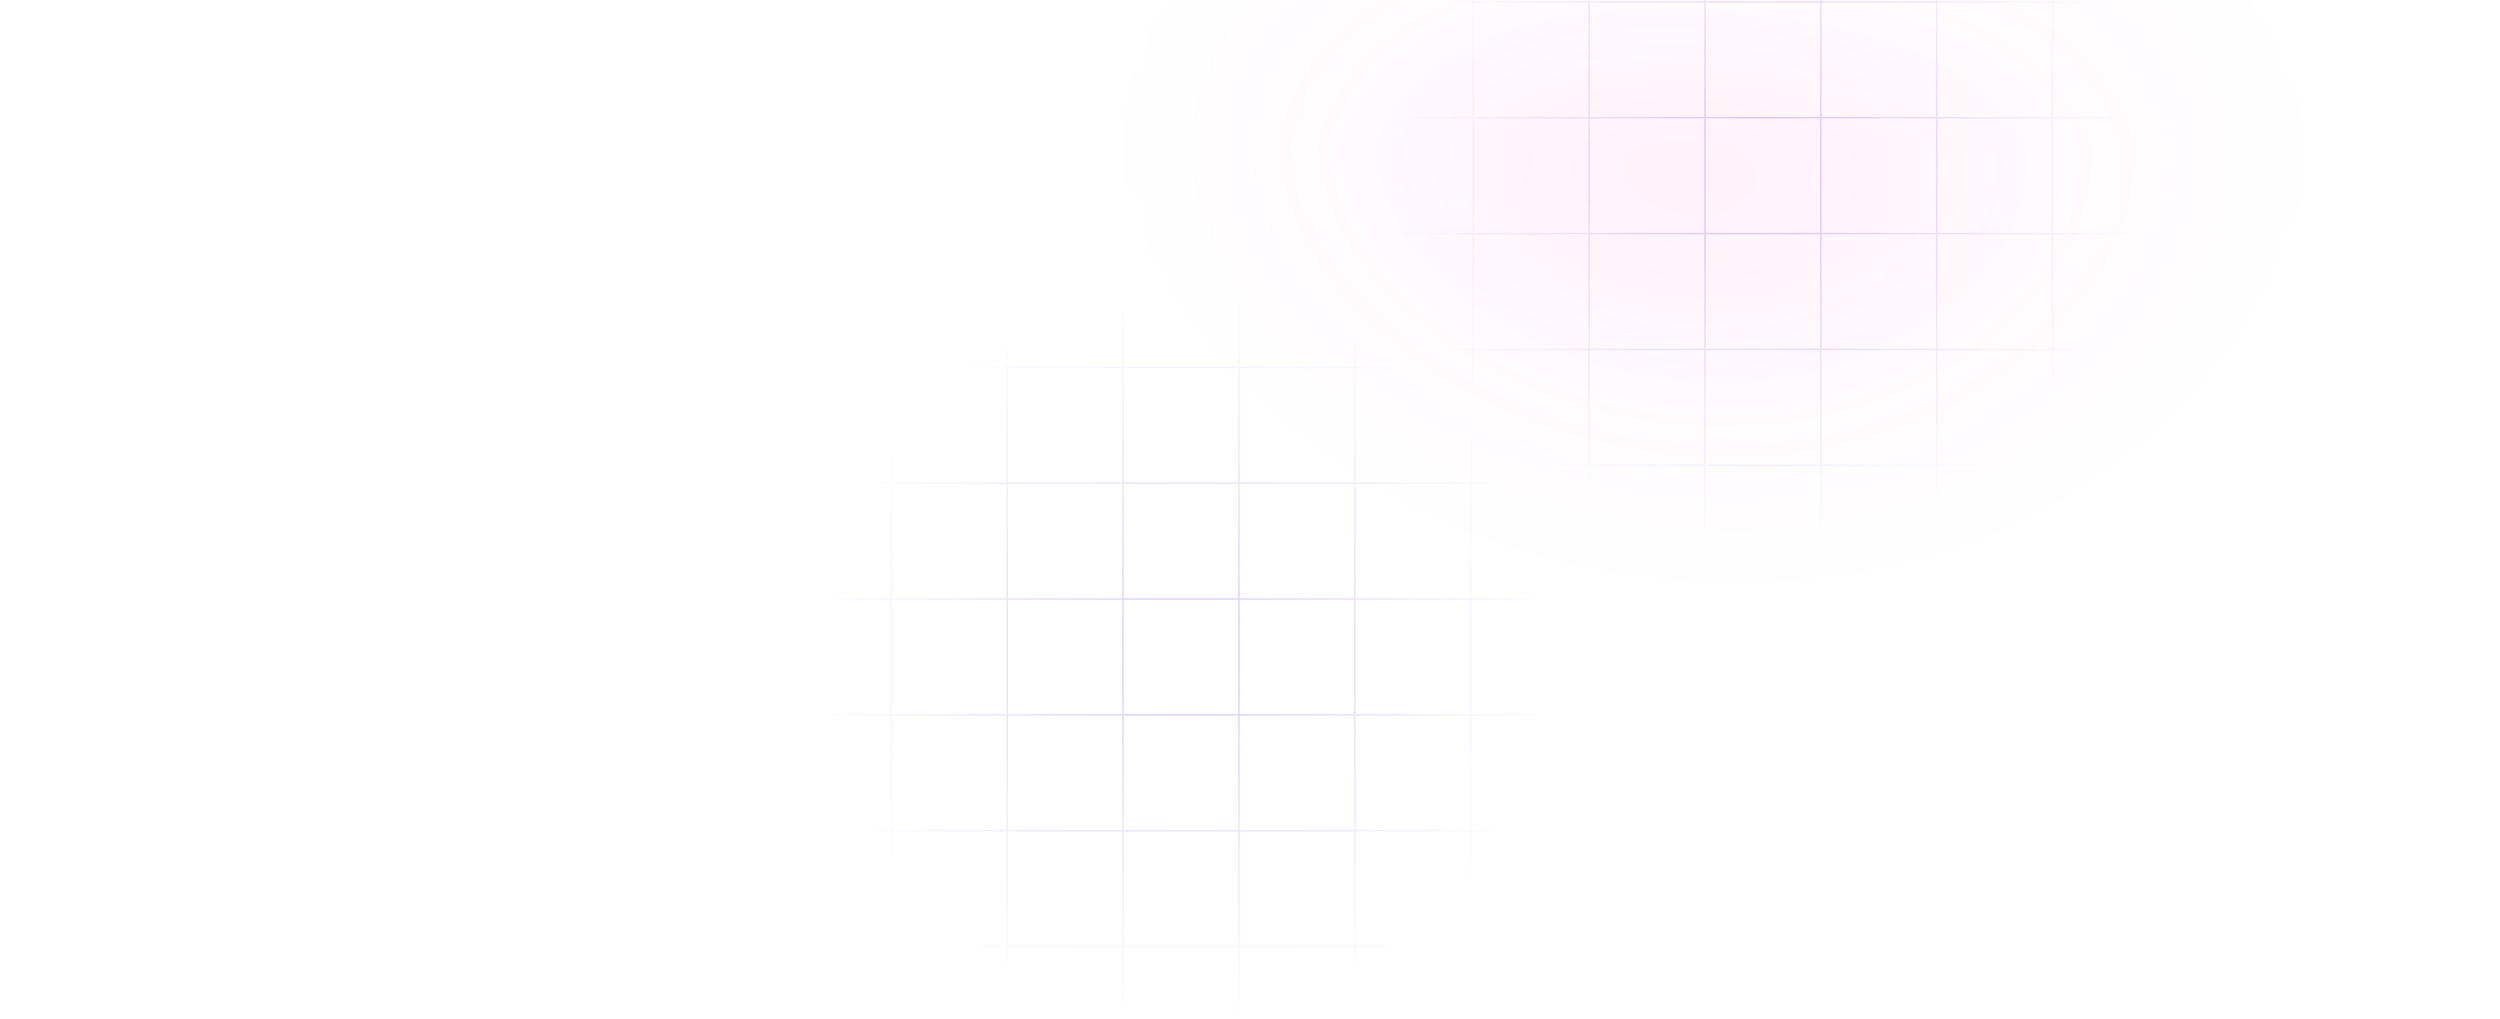
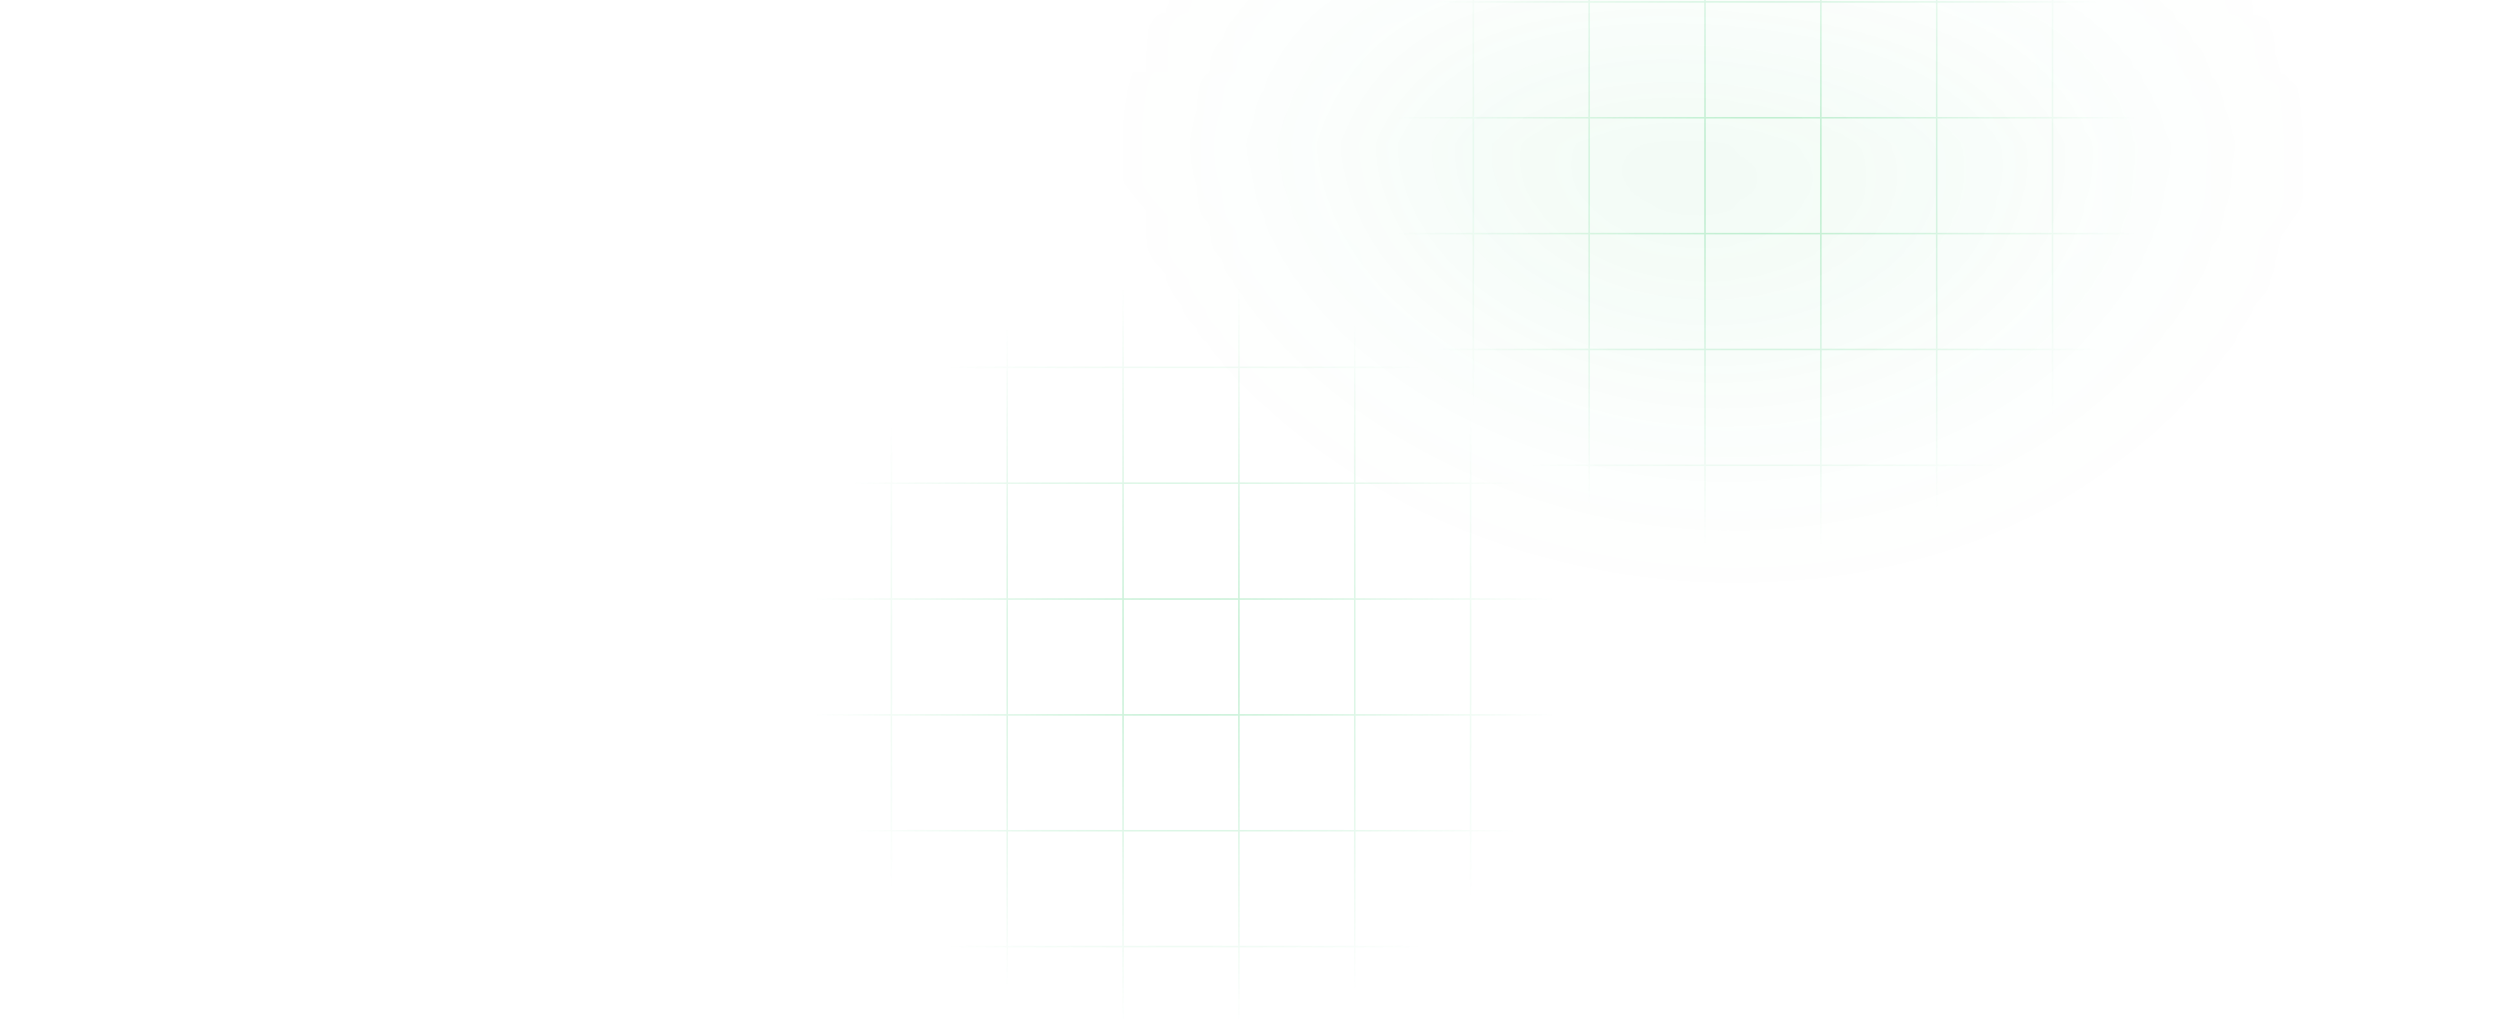
<svg xmlns="http://www.w3.org/2000/svg" fill="none" viewBox="0 147.552 1589.484 647.448" style="max-height: 500px" width="1589.484" height="647.448">
  <mask height="795" width="1572" y="0" x="0" maskUnits="userSpaceOnUse" style="mask-type:alpha" id="mask0_340_660">
    <rect fill="#D9D9D9" height="795" width="1572" />
  </mask>
  <g mask="url(#mask0_340_660)">
    <path fill="url(#paint0_radial_340_660)" d="M862.574 -54.912V0.955L808.953 0.955L808.953 1.955L862.574 1.955V74.609H808.953L808.953 75.609H862.574V148.264H808.953L808.953 149.264H862.574V221.918H808.953L808.953 222.918H862.574V295.572H808.953L808.953 296.572H862.574V369.227H808.953L808.953 370.227H862.574V442.881H808.953L808.953 443.881H862.574V516.535H808.953L808.953 517.535H862.574V573.404H863.574V517.535H936.23V573.404H937.23V517.535H1009.88V573.404H1010.88V517.535H1083.53V573.404H1084.53V517.535L1157.19 517.535V573.404H1158.19V517.535H1230.85V573.404H1231.85V517.535H1304.5V573.404H1305.5V517.535H1378.15V573.404H1379.15V517.535H1437.27V516.535H1379.15V443.881H1437.27V442.881H1379.15V370.227H1437.27V369.227H1379.15V296.572H1437.27V295.572H1379.15V222.918H1437.27V221.918H1379.15V149.264H1437.27V148.264H1379.15V75.609H1437.27V74.609H1379.15V1.955L1437.27 1.955V0.955L1379.15 0.955V-54.912H1378.15V0.955H1305.5V-54.912H1304.5V0.955L1231.85 0.955V-54.912H1230.85V0.955L1158.19 0.955V-54.912H1157.19V0.955L1084.53 0.955V-54.912H1083.53V0.955L1010.88 0.955V-54.912H1009.88V0.955L937.23 0.955V-54.912H936.23V0.955H863.574V-54.912H862.574ZM1378.15 516.535V443.881H1305.5V516.535H1378.15ZM1304.5 516.535V443.881H1231.85V516.535H1304.5ZM1230.85 516.535V443.881H1158.19V516.535H1230.85ZM1157.19 516.535V443.881H1084.53V516.535L1157.19 516.535ZM1083.53 516.535V443.881H1010.88V516.535H1083.53ZM1009.88 516.535V443.881H937.23V516.535H1009.88ZM936.23 516.535V443.881H863.574V516.535H936.23ZM936.23 442.881H863.574V370.227H936.23V442.881ZM1009.88 442.881H937.23V370.227H1009.88V442.881ZM1083.53 442.881H1010.88V370.227H1083.53V442.881ZM1157.19 442.881H1084.53V370.227H1157.19V442.881ZM1230.85 442.881H1158.19V370.227H1230.85V442.881ZM1304.5 442.881H1231.85V370.227H1304.5V442.881ZM1378.15 442.881H1305.5V370.227H1378.15V442.881ZM1378.15 369.227V296.572H1305.5V369.227H1378.15ZM1304.5 369.227V296.572H1231.85V369.227H1304.5ZM1230.85 369.227V296.572H1158.19V369.227H1230.85ZM1157.19 369.227V296.572H1084.53V369.227H1157.19ZM1083.53 369.227V296.572H1010.88V369.227H1083.53ZM1009.88 369.227V296.572H937.23V369.227H1009.88ZM936.23 369.227V296.572H863.574V369.227H936.23ZM936.23 295.572H863.574V222.918H936.23V295.572ZM1009.88 295.572H937.23V222.918H1009.88V295.572ZM1083.53 295.572H1010.88V222.918H1083.53V295.572ZM1157.19 295.572H1084.53V222.918H1157.19V295.572ZM1230.85 295.572H1158.19V222.918H1230.85V295.572ZM1304.5 295.572H1231.85V222.918H1304.5V295.572ZM1378.15 295.572H1305.5V222.918H1378.15V295.572ZM1378.15 221.918V149.264H1305.5V221.918H1378.15ZM1304.5 221.918V149.264L1231.85 149.264V221.918H1304.5ZM1230.85 221.918V149.264H1158.19V221.918H1230.85ZM1157.19 221.918V149.264H1084.53V221.918H1157.19ZM1083.53 221.918V149.264H1010.88V221.918H1083.53ZM1009.88 221.918V149.264L937.23 149.264V221.918H1009.88ZM936.23 221.918V149.264H863.574V221.918H936.23ZM936.23 148.264H863.574V75.609H936.23V148.264ZM1009.88 148.264L937.23 148.264V75.609L1009.88 75.609V148.264ZM1083.53 148.264H1010.88V75.609H1083.53V148.264ZM1157.19 148.264H1084.53V75.609H1157.19V148.264ZM1230.85 148.264H1158.19V75.609H1230.85V148.264ZM1304.5 148.264L1231.85 148.264V75.609L1304.5 75.609V148.264ZM1378.15 148.264H1305.5V75.609H1378.15V148.264ZM1378.15 74.609V1.955H1305.5V74.609H1378.15ZM1304.5 74.609V1.955L1231.85 1.955V74.609L1304.5 74.609ZM1230.85 74.609V1.955L1158.19 1.955V74.609H1230.85ZM1157.19 74.609V1.955L1084.53 1.955V74.609H1157.19ZM1083.53 74.609V1.955L1010.88 1.955V74.609H1083.53ZM1009.88 74.609V1.955L937.23 1.955V74.609L1009.88 74.609ZM936.23 74.609V1.955H863.574V74.609H936.23Z" clip-rule="evenodd" fill-rule="evenodd" />
    <path fill="url(#paint1_radial_340_660)" d="M492.574 251.088V306.955L438.953 306.955L438.953 307.955L492.574 307.955V380.609H438.953L438.953 381.609H492.574V454.264H438.953L438.953 455.264H492.574V527.918H438.953L438.953 528.918H492.574V601.572H438.953L438.953 602.572H492.574V675.227H438.953L438.953 676.227H492.574V748.881H438.953L438.953 749.881H492.574V822.535H438.953L438.953 823.535H492.574V879.404H493.574V823.535H566.23V879.404H567.23V823.535H639.878V879.404H640.878V823.535H713.535V879.404H714.535V823.535L787.191 823.535V879.404H788.191V823.535H860.847V879.404H861.847V823.535H934.496V879.404H935.496V823.535H1008.15V879.404H1009.15V823.535H1067.27V822.535H1009.15V749.881H1067.27V748.881H1009.15V676.227H1067.27V675.227H1009.15V602.572H1067.27V601.572H1009.15V528.918H1067.27V527.918H1009.15V455.264H1067.27V454.264H1009.15V381.609H1067.27V380.609H1009.15V307.955L1067.27 307.955V306.955L1009.15 306.955V251.088H1008.15V306.955H935.496V251.088H934.496V306.955L861.847 306.955V251.088H860.847V306.955L788.191 306.955V251.088H787.191V306.955L714.535 306.955V251.088H713.535V306.955L640.878 306.955V251.088H639.878V306.955L567.23 306.955V251.088H566.23V306.955H493.574V251.088H492.574ZM1008.15 822.535V749.881H935.496V822.535H1008.15ZM934.496 822.535V749.881H861.847V822.535H934.496ZM860.847 822.535V749.881H788.191V822.535H860.847ZM787.191 822.535V749.881H714.535V822.535L787.191 822.535ZM713.535 822.535V749.881H640.878V822.535H713.535ZM639.878 822.535V749.881H567.23V822.535H639.878ZM566.23 822.535V749.881H493.574V822.535H566.23ZM566.23 748.881H493.574V676.227H566.23V748.881ZM639.878 748.881H567.23V676.227H639.878V748.881ZM713.535 748.881H640.878V676.227H713.535V748.881ZM787.191 748.881H714.535V676.227H787.191V748.881ZM860.847 748.881H788.191V676.227H860.847V748.881ZM934.496 748.881H861.847V676.227H934.496V748.881ZM1008.15 748.881H935.496V676.227H1008.15V748.881ZM1008.15 675.227V602.572H935.496V675.227H1008.15ZM934.496 675.227V602.572H861.847V675.227H934.496ZM860.847 675.227V602.572H788.191V675.227H860.847ZM787.191 675.227V602.572H714.535V675.227H787.191ZM713.535 675.227V602.572H640.878V675.227H713.535ZM639.878 675.227V602.572H567.23V675.227H639.878ZM566.23 675.227V602.572H493.574V675.227H566.23ZM566.23 601.572H493.574V528.918H566.23V601.572ZM639.878 601.572H567.23V528.918H639.878V601.572ZM713.535 601.572H640.878V528.918H713.535V601.572ZM787.191 601.572H714.535V528.918H787.191V601.572ZM860.847 601.572H788.191V528.918H860.847V601.572ZM934.496 601.572H861.847V528.918H934.496V601.572ZM1008.15 601.572H935.496V528.918H1008.15V601.572ZM1008.15 527.918V455.264H935.496V527.918H1008.15ZM934.496 527.918V455.264L861.847 455.264V527.918H934.496ZM860.847 527.918V455.264H788.191V527.918H860.847ZM787.191 527.918V455.264H714.535V527.918H787.191ZM713.535 527.918V455.264H640.878V527.918H713.535ZM639.878 527.918V455.264L567.23 455.264V527.918H639.878ZM566.23 527.918V455.264H493.574V527.918H566.23ZM566.23 454.264H493.574V381.609H566.23V454.264ZM639.878 454.264L567.23 454.264V381.609L639.878 381.609V454.264ZM713.535 454.264H640.878V381.609H713.535V454.264ZM787.191 454.264H714.535V381.609H787.191V454.264ZM860.847 454.264H788.191V381.609H860.847V454.264ZM934.496 454.264L861.847 454.264V381.609L934.496 381.609V454.264ZM1008.15 454.264H935.496V381.609H1008.15V454.264ZM1008.15 380.609V307.955H935.496V380.609H1008.15ZM934.496 380.609V307.955L861.847 307.955V380.609L934.496 380.609ZM860.847 380.609V307.955L788.191 307.955V380.609H860.847ZM787.191 380.609V307.955L714.535 307.955V380.609H787.191ZM713.535 380.609V307.955L640.878 307.955V380.609H713.535ZM639.878 380.609V307.955L567.23 307.955V380.609L639.878 380.609ZM566.23 380.609V307.955H493.574V380.609H566.23Z" clip-rule="evenodd" fill-rule="evenodd" />
    <g filter="url(#filter0_f_340_660)" opacity="0.4">
      <ellipse fill-opacity="0.23" fill="url(#paint2_linear_340_660)" transform="rotate(-157.304 1097.67 90.2204)" ry="262.262" rx="278.006" cy="90.22" cx="1097.67" />
    </g>
    <g filter="url(#filter1_f_340_660)" opacity="0.4">
-       <ellipse fill="#8244FF" transform="rotate(46.3553 645.778 -170.165)" ry="211.851" rx="362.917" cy="-170.165" cx="645.778" />
+       <ellipse fill="#22c55e" transform="rotate(46.3553 645.778 -170.165)" ry="211.851" rx="362.917" cy="-170.165" cx="645.778" />
    </g>
  </g>
  <defs>
    <filter color-interpolation-filters="sRGB" filterUnits="userSpaceOnUse" height="917.463" width="939.586" y="-368.511" x="627.875" id="filter0_f_340_660">
      <feFlood result="BackgroundImageFix" flood-opacity="0" />
      <feBlend result="shape" in2="BackgroundImageFix" in="SourceGraphic" mode="normal" />
      <feGaussianBlur result="effect1_foregroundBlur_340_660" stdDeviation="97" />
    </filter>
    <filter color-interpolation-filters="sRGB" filterUnits="userSpaceOnUse" height="1209.27" width="1195.42" y="-774.799" x="48.07" id="filter1_f_340_660">
      <feFlood result="BackgroundImageFix" flood-opacity="0" />
      <feBlend result="shape" in2="BackgroundImageFix" in="SourceGraphic" mode="normal" />
      <feGaussianBlur result="effect1_foregroundBlur_340_660" stdDeviation="152" />
    </filter>
    <radialGradient gradientTransform="translate(1123.11 259.246) rotate(90) scale(238.243)" gradientUnits="userSpaceOnUse" r="1" cy="0" cx="0" id="paint0_radial_340_660">
-       <stop stop-opacity="0.29" stop-color="#8244FF" />
-       <stop stop-opacity="0" stop-color="#8244FF" offset="1" />
+       <stop stop-opacity="0.29" stop-color="#22c55e" />
+       <stop stop-opacity="0" stop-color="#22c55e" offset="1" />
    </radialGradient>
    <radialGradient gradientTransform="translate(753.111 565.246) rotate(90) scale(238.243)" gradientUnits="userSpaceOnUse" r="1" cy="0" cx="0" id="paint1_radial_340_660">
-       <stop stop-opacity="0.29" stop-color="#8244FF" />
-       <stop stop-opacity="0" stop-color="#8244FF" offset="1" />
+       <stop stop-opacity="0.29" stop-color="#22c55e" />
+       <stop stop-opacity="0" stop-color="#22c55e" offset="1" />
    </radialGradient>
    <linearGradient gradientUnits="userSpaceOnUse" y2="384.088" x2="1240.56" y1="-139.487" x1="1356.37" id="paint2_linear_340_660">
-       <stop stop-color="#F926AE" />
-       <stop stop-color="#F926AE" offset="0.219" />
-       <stop stop-opacity="0" stop-color="#F926AE" offset="1" />
+       <stop stop-color="#22c55e" />
+       <stop stop-color="#22c55e" offset="0.219" />
+       <stop stop-opacity="0" stop-color="#22c55e" offset="1" />
    </linearGradient>
  </defs>
</svg>
